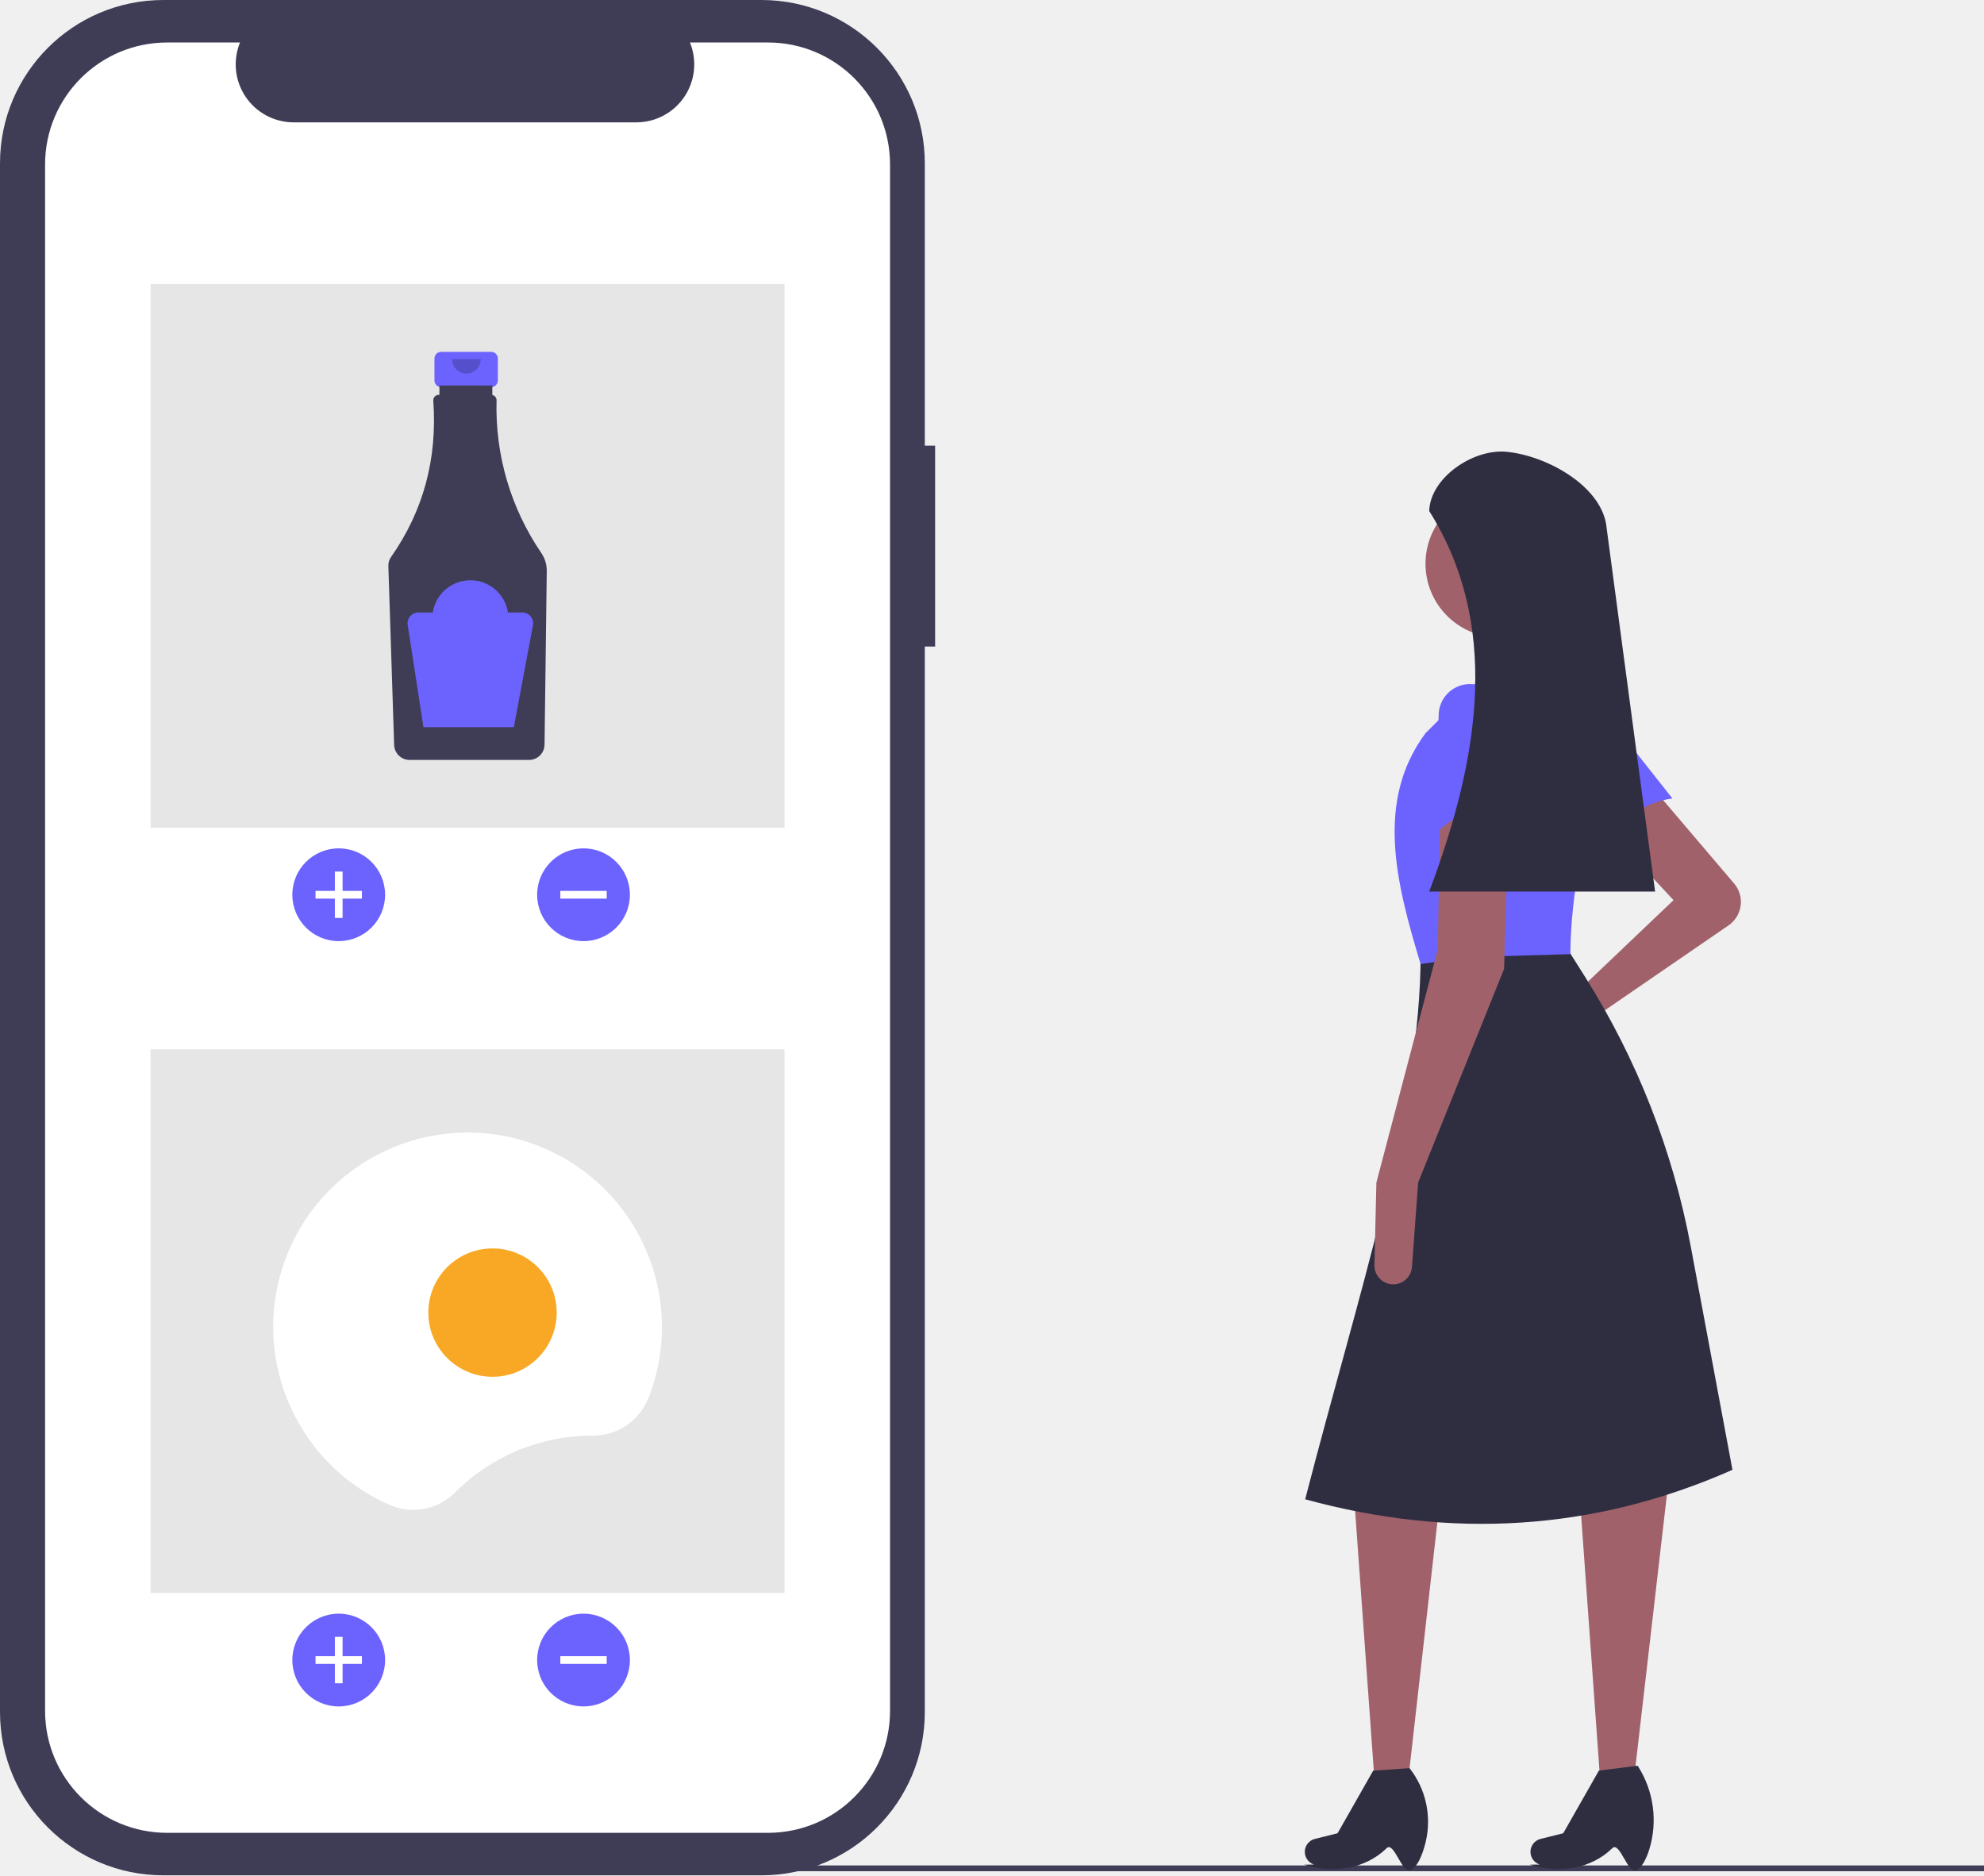
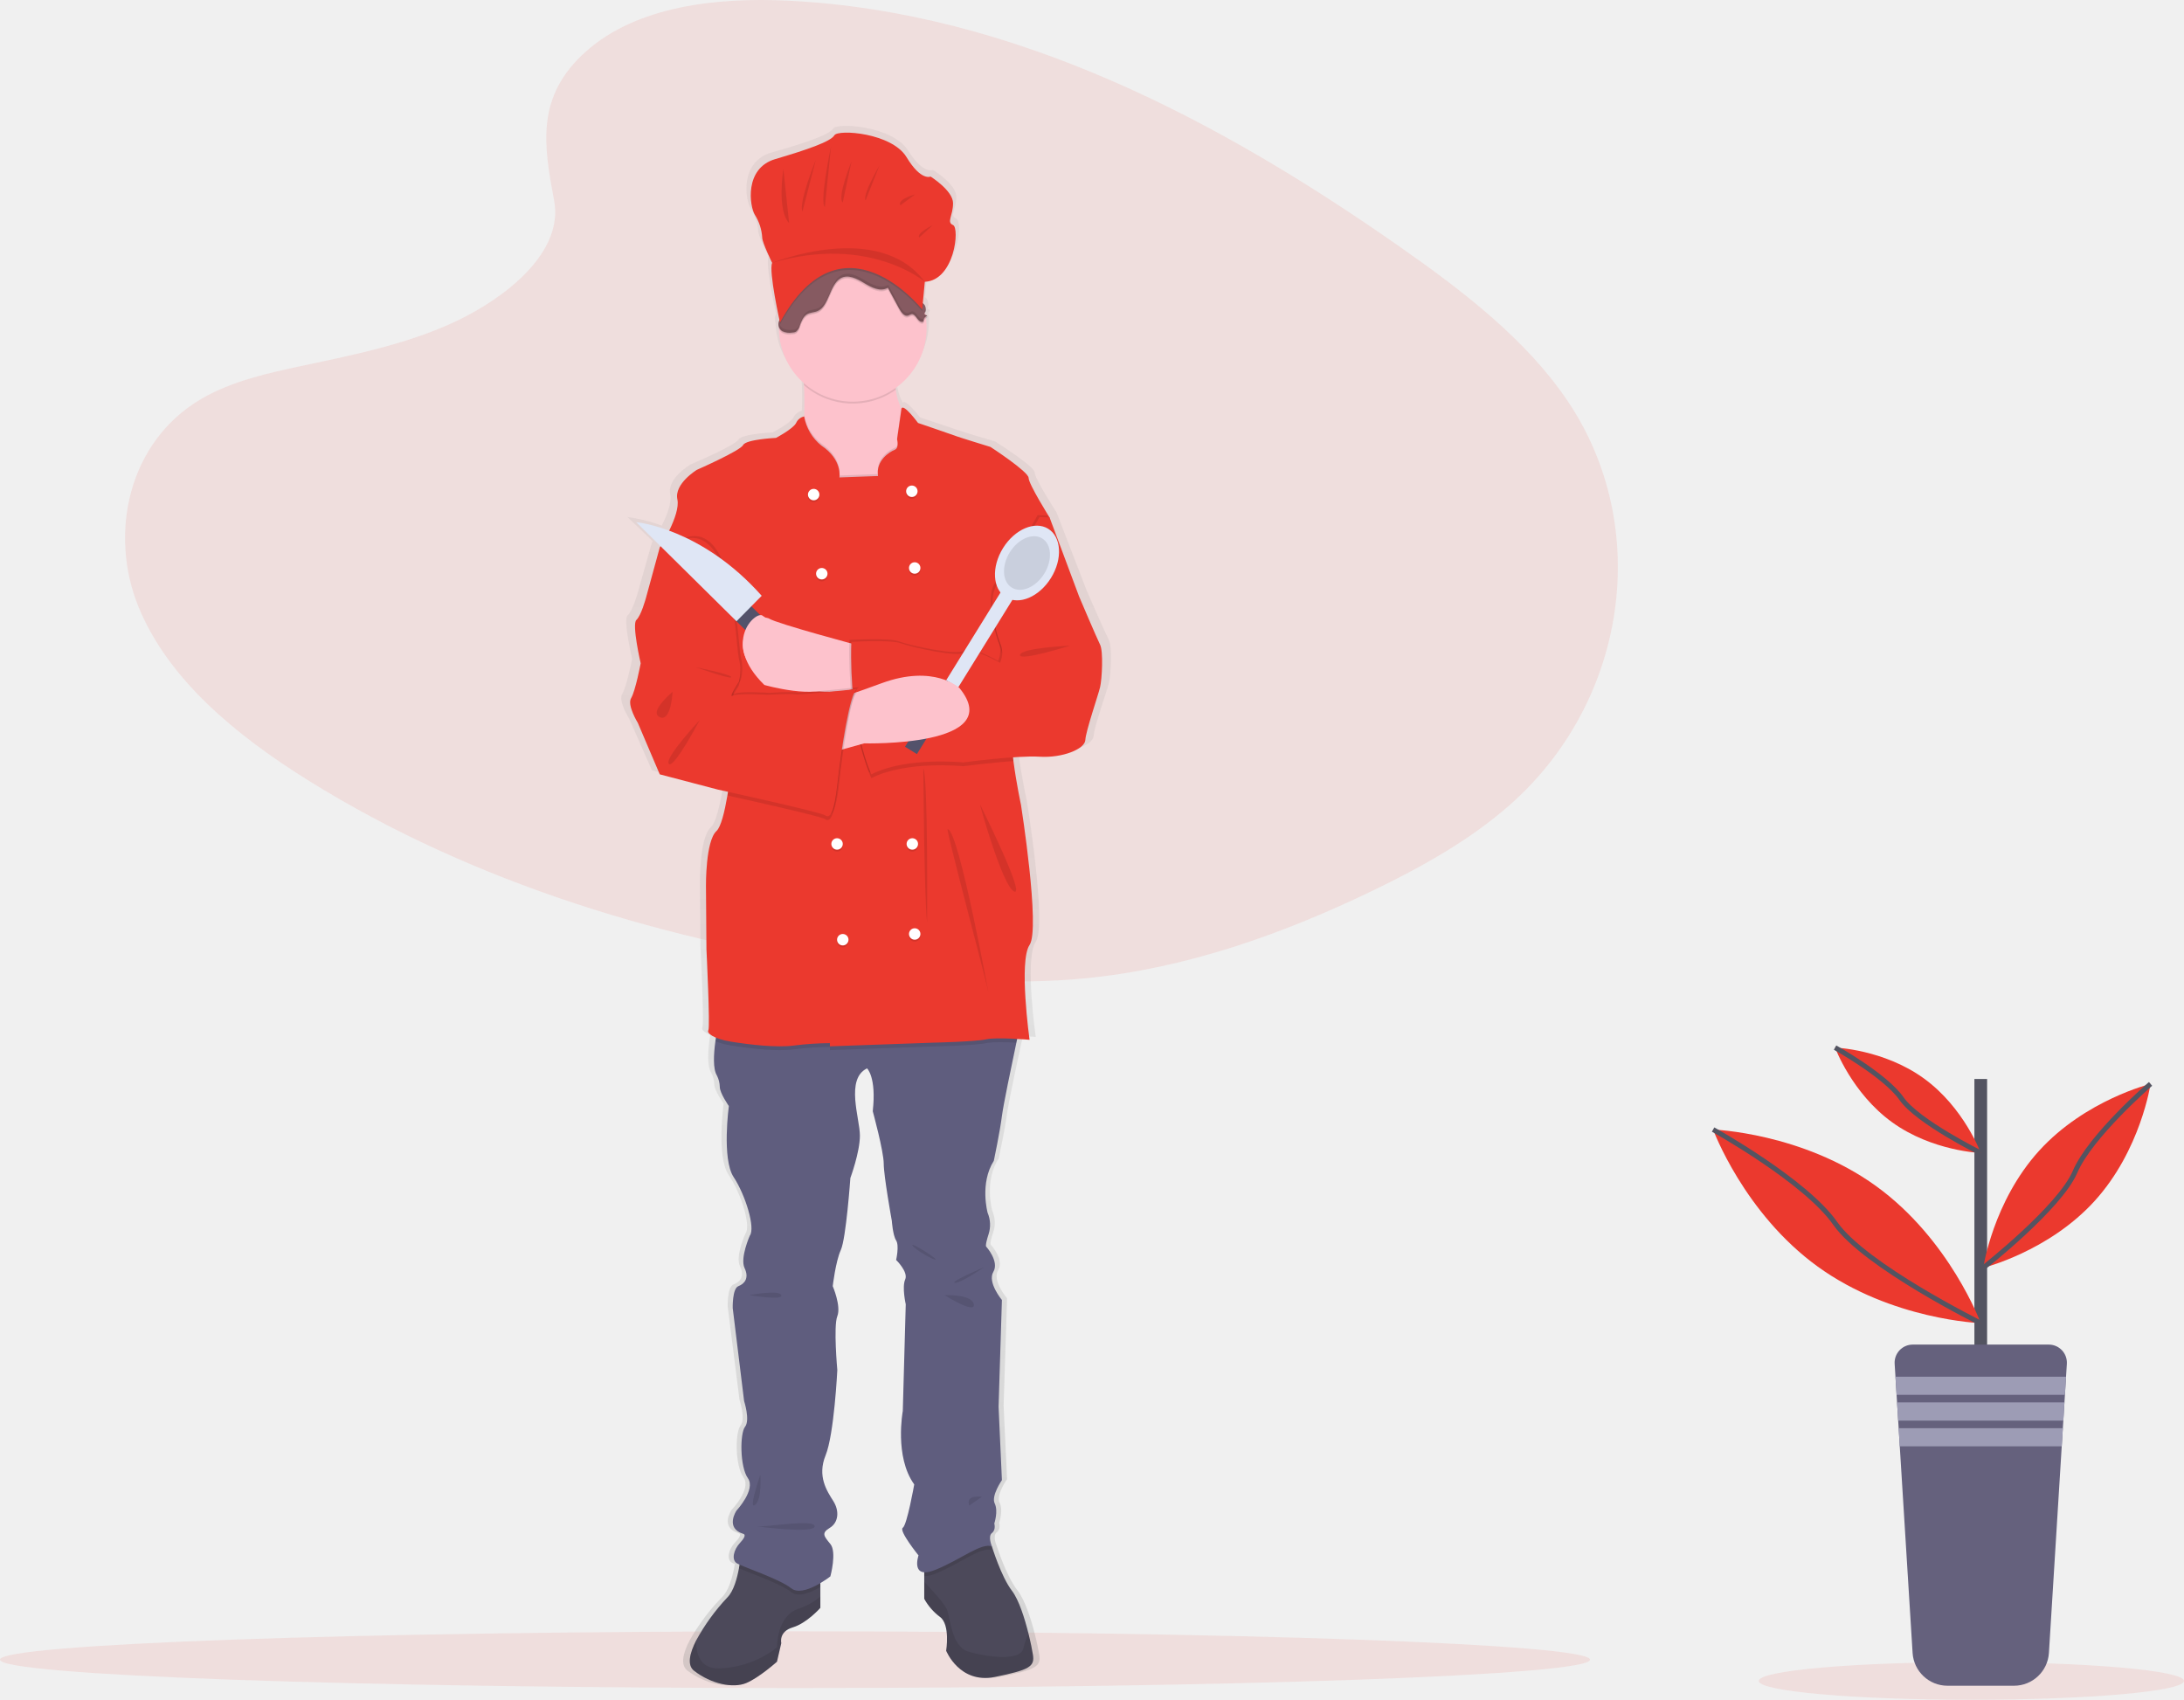
- <svg xmlns="http://www.w3.org/2000/svg" id="e6a8cd33-67c2-415a-8c26-3ee9526a2914" data-name="Layer 1" width="769.924" height="727.778" viewBox="0 0 769.924 727.778">
-   <rect x="250.367" y="723.942" width="519.557" height="2.241" fill="#3f3d56" />
-   <path d="M888,428.993a11.02,11.02,0,0,1-2.155,16.227l-53.77,36.917-23.677,15.785a6.509,6.509,0,0,1-8.649-1.294h0a6.509,6.509,0,0,1,1.769-9.751l22.933-13.316L864.475,435.442l-25.729-27.635,19.059-14.294Z" transform="translate(-215.0382 -86.11098)" fill="#a0616a" />
-   <polygon points="546.52 690.482 533.367 690.482 525.555 581.847 558.908 580.894 546.52 690.482" fill="#a0616a" />
-   <path d="M762.511,811.851c-3.507,1.601-6.445-11.367-9.403-8.46-8.275,8.132-20.946,9.902-31.991,6.352l3.866-.043a5.173,5.173,0,0,1-3.26-6.741h0a5.173,5.173,0,0,1,3.589-3.202l8.8-2.2,13.818-24.3,14.106-.953h0a33.7,33.7,0,0,1,6.233,28.749C766.987,806.278,765.011,810.71,762.511,811.851Z" transform="translate(-215.0382 -86.11098)" fill="#2f2e41" />
-   <polygon points="634.096 690.482 620.943 690.482 613.131 581.847 647.437 575.177 634.096 690.482" fill="#a0616a" />
-   <path d="M850.087,811.851c-3.507,1.601-6.445-11.367-9.403-8.46-8.275,8.132-20.946,9.902-31.991,6.352l3.866-.043a5.173,5.173,0,0,1-3.26-6.741h0a5.173,5.173,0,0,1,3.589-3.202l8.8-2.2,13.818-24.3,15.059-1.906.38.622a38.827,38.827,0,0,1,4.161,31.749C853.852,807.735,852.148,810.911,850.087,811.851Z" transform="translate(-215.0382 -86.11098)" fill="#2f2e41" />
-   <path d="M864.048,395.97c-12.096,1.683-20.469,8.307-23.88,21.521l-22.233-41.05a12.155,12.155,0,0,1,3.873-15.437h0a12.155,12.155,0,0,1,16.511,2.417Z" transform="translate(-215.0382 -86.11098)" fill="#6c63ff" />
-   <path d="M887.346,656.523C833.288,680.441,777.965,683.384,721.535,667.958c20.606-79.922,44.938-152.188,44.788-211.552l55.27-4.765,8.51,13.491A299.308,299.308,0,0,1,871.175,569.893Z" transform="translate(-215.0382 -86.11098)" fill="#2f2e41" />
-   <circle cx="581.779" cy="218.779" r="28.588" fill="#a0616a" />
-   <polygon points="613.225 269.284 577.967 271.19 572.249 239.743 600.837 234.979 613.225 269.284" fill="#a0616a" />
-   <path d="M824.452,456.407l-38.627,1.088-19.502,2.724c-9.573-31.621-17.632-63.17,1.906-89.576L791.099,347.772l34.306-.953.454.26a27.626,27.626,0,0,1,12.657,32.14C830.003,406.883,824.535,433.007,824.452,456.407Z" transform="translate(-215.0382 -86.11098)" fill="#6c63ff" />
-   <path d="M765.37,545.03l-2.396,32.746a7.294,7.294,0,0,1-6.789,6.746h0a7.294,7.294,0,0,1-7.777-7.452l.763-32.041,23.823-90.529.953-55.27,26.682-.953-1.906,63.847Z" transform="translate(-215.0382 -86.11098)" fill="#a0616a" />
-   <path d="M803.487,403.042c-11.313-4.6-21.878-3.06-31.447,6.671l1.311-46.666a12.155,12.155,0,0,1,11.083-11.422h0a12.155,12.155,0,0,1,13.081,10.36Z" transform="translate(-215.0382 -86.11098)" fill="#6c63ff" />
-   <path d="M857.328,432.107h-87.67c20.452-54.157,27.047-104.539,0-147.705.464-12.965,17.093-24.205,30.007-22.963h0c15.252,1.467,35.747,12.674,38.604,27.728Z" transform="translate(-215.0382 -86.11098)" fill="#2f2e41" />
-   <path d="M577.928,259.058h-3.999V149.513A63.402,63.402,0,0,0,510.527,86.111H278.44a63.402,63.402,0,0,0-63.402,63.402V750.487A63.402,63.402,0,0,0,278.44,813.889H510.527a63.402,63.402,0,0,0,63.402-63.402V337.034h3.999Z" transform="translate(-215.0382 -86.11098)" fill="#3f3d56" />
-   <path d="M513.085,102.606h-30.295a22.495,22.495,0,0,1-20.827,30.991H329.003A22.495,22.495,0,0,1,308.176,102.606H279.881a47.348,47.348,0,0,0-47.348,47.348V750.046a47.348,47.348,0,0,0,47.348,47.348H513.085a47.348,47.348,0,0,0,47.348-47.348V149.954A47.348,47.348,0,0,0,513.085,102.606Z" transform="translate(-215.0382 -86.11098)" fill="#fff" />
-   <rect x="58.445" y="110.234" width="246" height="211" fill="#e6e6e6" />
-   <circle cx="131.445" cy="347.234" r="18" fill="#6c63ff" />
-   <polygon points="140.445 345.734 132.945 345.734 132.945 338.234 129.945 338.234 129.945 345.734 122.445 345.734 122.445 348.734 129.945 348.734 129.945 356.234 132.945 356.234 132.945 348.734 140.445 348.734 140.445 345.734" fill="#fff" />
-   <circle cx="226.445" cy="347.234" r="18" fill="#6c63ff" />
-   <rect x="439.983" y="424.345" width="3" height="18" transform="translate(659.7893 -94.24918) rotate(90)" fill="#fff" />
-   <path d="M405.658,222.66H386.217a2.577,2.577,0,0,0-2.577,2.577v8.533a2.577,2.577,0,0,0,2.577,2.577H389.439v12.785h12.997V236.347h3.222a2.577,2.577,0,0,0,2.577-2.577v-8.533A2.577,2.577,0,0,0,405.658,222.66Z" transform="translate(-215.0382 -86.11098)" fill="#6c63ff" />
-   <path d="M425.129,300.752a99.945,99.945,0,0,1-17.387-59.256,2.108,2.108,0,0,0-1.645-2.103v-3.687H385.565v3.636h-.283a2.107,2.107,0,0,0-2.104,2.109q0.0.077.006.153,2.426,33.821-16.386,60.66a5.806,5.806,0,0,0-1.051,3.518l2.245,69.445a6.012,6.012,0,0,0,5.96,5.802h46.439a6.014,6.014,0,0,0,5.964-5.904l.865-67.425A12.168,12.168,0,0,0,425.129,300.752Z" transform="translate(-215.0382 -86.11098)" fill="#3f3d56" />
-   <path d="M401.605,225.44a5.561,5.561,0,1,1-11.121,0" transform="translate(-215.0382 -86.11098)" opacity="0.2" style="isolation:isolate" />
-   <path d="M417.778,323.82h-5.623a14.759,14.759,0,0,0-29.174,0h-5.624a4.15,4.15,0,0,0-4.102,4.781l6.108,39.704H414.437l7.419-39.57a4.15,4.15,0,0,0-4.079-4.915Z" transform="translate(-215.0382 -86.11098)" fill="#6c63ff" />
-   <rect x="58.445" y="407.234" width="246" height="211" fill="#e6e6e6" />
-   <circle cx="131.445" cy="644.234" r="18" fill="#6c63ff" />
-   <polygon points="140.445 642.734 132.945 642.734 132.945 635.234 129.945 635.234 129.945 642.734 122.445 642.734 122.445 645.734 129.945 645.734 129.945 653.234 132.945 653.234 132.945 645.734 140.445 645.734 140.445 642.734" fill="#fff" />
-   <circle cx="226.445" cy="644.234" r="18" fill="#6c63ff" />
-   <rect x="439.983" y="721.345" width="3" height="18" transform="translate(956.7893 202.7508) rotate(90)" fill="#fff" />
-   <path d="M444.911,643.242l.136 0a23.04,23.04,0,0,0,21.573-14.45A75.416,75.416,0,1,0,366.154,670.102a22.843,22.843,0,0,0,25.37-4.704A75.167,75.167,0,0,1,444.911,643.242Z" transform="translate(-215.0382 -86.11098)" fill="#fff" />
-   <circle cx="191.13" cy="509.395" r="24.906" fill="#f9a825" />
+ <svg xmlns="http://www.w3.org/2000/svg" id="e76419e8-217f-4623-abeb-e9c3d79c6db7" data-name="Layer 1" width="890.069" height="692.728" viewBox="0 0 890.069 692.728">
+   <defs>
+     <linearGradient id="ef5d85de-35d2-4357-9719-f86a6844cb01" x1="507.947" y1="790.481" x2="507.947" y2="154.92" gradientUnits="userSpaceOnUse">
+       <stop offset="0" stop-color="gray" stop-opacity="0.25" />
+       <stop offset="0.535" stop-color="gray" stop-opacity="0.12" />
+       <stop offset="1" stop-color="gray" stop-opacity="0.1" />
+     </linearGradient>
+   </defs>
+   <ellipse cx="324" cy="676.395" rx="324" ry="11.547" fill="#eb392e" opacity="0.1" />
+   <path d="M393.787,124.6c20.641-18.394,53.041-22.143,82.533-20.678,92.634,4.602,176.254,49.324,248.584,99.91,26.185,18.313,51.965,38.048,68.962,63.266,34.6,51.336,24.337,122.453-23.776,164.745-16.369,14.389-36.213,25.419-56.585,35.198-36.222,17.386-75.305,31.343-116.416,35.316-29.317,2.833-58.995.53-88.14-3.423C427.52,487.89,347.591,463.47,280.598,421.69c-29.383-18.324-57.077-41.106-69.188-70.75s-4.36-67.21,25.643-84.756c12.409-7.257,27.245-10.535,41.77-13.612,21.38-4.53,43.104-8.996,62.398-18.205,19.928-9.512,43.526-27.907,39.58-48.962C376.567,162.813,373.17,142.973,393.787,124.6Z" transform="translate(-154.9654 -103.6359)" fill="#eb392e" opacity="0.1" />
+   <ellipse cx="803.416" cy="685.062" rx="86.653" ry="7.667" fill="#eb392e" opacity="0.1" />
+   <path d="M606.904,364.53c-1.411-2.731-8.869-19.702-8.869-19.702l-12.497-32.382s-8.869-13.655-8.869-16.191-16.125-12.68-16.125-12.68-13.102-3.901-14.11-4.292-16.528-5.524-16.528-5.524-6.112-8.037-6.982-5.938l-.001.005c-.032-.053-.064-.099-.096-.154a20.75,20.75,0,0,1-2.33-7.514c-.033-.234-.062-.48-.091-.724a29.911,29.911,0,0,0,13.128-24.628,29.511,29.511,0,0,0-.258-3.828,2.684,2.684,0,0,1,.347-.183c.251-.109.187-.198.003-.29.063-.033.126-.068.19-.095.334-.145.111-.255-.212-.385l.019-.01c.455-.198-.12-.328-.582-.537-.025-.135-.048-.27-.075-.405a2.723,2.723,0,0,0,.185-.804c.041.02.078.042.122.061a3.414,3.414,0,0,0-.008-1.526,2.684,2.684,0,0,1-.105.3,2.547,2.547,0,0,0-1.173-2.309c-.023-.02-.049-.042-.072-.062l.855-8.751c12.605-.596,14.816-22.04,11.941-23.231s0-3.773,0-8.935-9.509-10.921-9.509-10.921-3.98,1.986-10.172-7.942-28.968-11.516-30.516-8.935-11.72,5.957-24.988,9.729-10.836,19.459-8.624,22.834a19.266,19.266,0,0,1,3.096,9.332c0,1.986,4.202,10.325,4.202,10.325-1.325,2.89,2.047,18.721,3.046,23.22-.016.138-.032.276-.046.415-.008.014-.02.025-.028.039a2.119,2.119,0,0,0-.129.226,2.589,2.589,0,0,0-.204,1.492,3.117,3.117,0,0,0,.224,1.631,29.758,29.758,0,0,0,10.552,22.202c.016.271.031.543.046.822.186,3.675.29,8.021.097,12.18-.01.213-.026.421-.037.633a4.759,4.759,0,0,0-3.373,2.66c-1.25,2.403-8.506,6.11-8.506,6.11s-12.699.585-13.908,2.926-19.552,10.144-19.552,10.144-9.675,5.657-8.264,12.094c.737,3.364-1.332,8.589-3.477,12.815a60.857,60.857,0,0,0-13.915-3.47l10.276,9.831c-.215.336-.342.526-.342.526l-5.845,20.678s-2.016,7.218-4.031,8.973,1.814,17.752,1.814,17.752-2.217,11.314-4.031,14.24,2.822,10.144,2.822,10.144l9.272,21.068,24.591,6.242s1.639.347,4.287.914q-.125.755-.255,1.505c-1.185,6.711-2.741,12.883-4.636,14.552-4.636,4.097-4.434,22.433-4.434,22.433l.202,25.945s1.613,31.992.806,33.162c-.509.739.512,1.944,3.207,3.026-.077.482-.153.97-.224,1.468-.758,5.306-1.096,11.361.645,14.037a10.665,10.665,0,0,1,1.209,4.682c0,2.536,3.83,7.803,3.83,7.803s-3.023,21.653,2.016,29.066,9.272,20.873,6.853,23.994c0,0-4.233,9.168-2.217,13.265s0,6.437-2.62,7.413-2.395,8.973-2.395,8.973l4.813,38.039s2.62,7.803.403,10.534-2.217,16.386,1.209,21.068-4.838,13.265-4.838,13.265-5.039,7.218,3.023,9.559c0,0,1.613.39-1.411,3.511s-3.628,7.023-1.613,8.388a9.225,9.225,0,0,0,1.307.649c-.075.462-.156.941-.251,1.45-.774,4.073-2.233,9.379-4.886,11.946a85.16,85.16,0,0,0-13.198,17.588c-2.765,5.244-3.975,10.152-.911,12.453,7.256,5.462,16.528,7.218,21.971,5.072s13.102-8.778,13.102-8.778l1.814-7.608s-1.209-4.682,4.838-6.437,11.691-7.998,11.691-7.998V748.658a42.853,42.853,0,0,0,4.233-2.762s2.822-9.949,0-13.265-3.83-4.487-.202-6.632,4.12-6.827,1.459-10.924c-2.669-4.097-6.902-10.144-3.273-18.727s4.959-34.918,4.959-34.918-1.693-17.947,0-22.043-1.935-12.29-1.935-12.29,1.209-10.144,3.427-14.825,4.031-29.456,4.031-29.456,4.031-10.534,4.031-17.361-6.249-23.214,3.023-27.505c0,0,4.031,3.511,2.419,17.556,0,0,4.636,16.386,4.636,21.458s3.427,23.409,3.427,23.409.403,5.852,1.814,7.998,0,7.998,0,7.998,5.241,4.877,3.83,7.998.242,10.159.242,10.159l-1.25,43.68s-3.628,18.727,4.838,30.041c0,0-3.023,16.581-4.838,17.752s6.652,11.314,6.652,11.314-2.346,6.571,2.419,6.894v10.858a23.198,23.198,0,0,0,6.652,7.413c4.434,3.121,2.62,13.85,2.62,13.85s5.644,13.655,20.56,10.729,16.931-4.292,16.125-9.168c-.29-1.779-.935-4.955-1.862-8.56-1.604-6.266-4.064-13.827-7.006-17.556-4.636-5.876-8.466-18.165-8.466-18.165s-1.814-4.097,0-5.462,1.008-3.901,1.008-3.901,1.766-5.072.177-8.193,3.048-9.559,3.048-9.559l-1.411-30.041,1.411-43.696s-6.249-7.218-3.628-11.509-3.023-10.339-3.023-10.339-.605-.195,1.008-5.072a12.156,12.156,0,0,0-.403-8.778s-3.427-12.094,2.62-21.263c0,0,2.62-12.094,3.427-18.337.556-4.338,4.039-20.545,6.112-30.026q.176-.804.337-1.539c2.985.163,5.242.353,5.242.353s-4.636-32.187,0-38.819-3.628-57.351-3.628-57.351-1.975-8.864-3.193-17.908c-.07-.515-.133-1.03-.197-1.545a97.708,97.708,0,0,1,11.251-.25c9.675.585,19.149-3.121,19.35-6.828s5.442-18.337,6.249-21.653S608.315,367.261,606.904,364.53Z" transform="translate(-154.9654 -103.6359)" fill="url(#ef5d85de-35d2-4357-9719-f86a6844cb01)" />
+   <path d="M489.291,740.846v18.063s-5.438,6.215-11.265,7.963-4.661,6.409-4.661,6.409l-1.748,7.575s-7.38,6.604-12.624,8.74-14.178.388-21.17-5.05c-2.952-2.292-1.787-7.178.878-12.399a84.568,84.568,0,0,1,12.718-17.511c2.556-2.556,3.962-7.839,4.708-11.894.552-3.038.73-5.392.73-5.392Z" transform="translate(-154.9654 -103.6359)" fill="#4c495a" />
+   <path d="M489.291,754.325v4.584s-5.438,6.215-11.265,7.963-4.661,6.409-4.661,6.409l-1.748,7.575s-7.38,6.604-12.624,8.74-14.178.388-21.17-5.05c-2.952-2.292-1.787-7.178.878-12.399-.124,5.485,1.499,11.646,9.416,11.428a40.104,40.104,0,0,0,23.501-8.546s-.194-12.819,8.74-15.732A27.213,27.213,0,0,0,489.291,754.325Z" transform="translate(-154.9654 -103.6359)" opacity="0.1" />
+   <path d="M560.376,787.071c-14.372,2.913-19.811-10.682-19.811-10.682s1.748-10.682-2.525-13.79a22.92,22.92,0,0,1-6.409-7.38V737.35l17.48-12.43,9.462,8.375.637.559s3.69,12.236,8.157,18.086c2.836,3.714,5.205,11.242,6.751,17.48.894,3.589,1.515,6.751,1.795,8.522C576.691,782.798,574.748,784.157,560.376,787.071Z" transform="translate(-154.9654 -103.6359)" fill="#4c495a" />
+   <path d="M560.376,787.071c-14.372,2.913-19.811-10.682-19.811-10.682s1.748-10.682-2.525-13.79a22.92,22.92,0,0,1-6.409-7.38v-6.922c2.774,2.929,8.002,8.6,9.128,11.001,1.554,3.302,1.748,15.343,8.934,17.48s21.17,4.079,22.335-1.36a30.3,30.3,0,0,1,2.09-5.998c.894,3.589,1.515,6.751,1.795,8.522C576.691,782.798,574.748,784.157,560.376,787.071Z" transform="translate(-154.9654 -103.6359)" opacity="0.1" />
+   <path d="M456.856,737.35l32.435,3.496v9.548c-3.659,2.167-8.903,4.467-11.848,2.105-4.351-3.48-17.286-7.901-21.318-9.758C456.677,739.704,456.856,737.35,456.856,737.35Z" transform="translate(-154.9654 -103.6359)" opacity="0.1" />
+   <path d="M559.211,735.408c-4.467-1.554-12.43,5.244-22.918,9.517a10.917,10.917,0,0,1-4.661,1.041v-8.616l17.48-12.43,9.462,8.375A11.814,11.814,0,0,0,559.211,735.408Z" transform="translate(-154.9654 -103.6359)" opacity="0.1" />
+   <path d="M570.67,521.57s-.614,2.859-1.492,7.007c-1.997,9.439-5.353,25.575-5.889,29.895-.777,6.215-3.302,18.257-3.302,18.257-5.827,9.128-2.525,21.17-2.525,21.17a12.468,12.468,0,0,1,.388,8.74c-1.554,4.856-.971,5.05-.971,5.05s5.438,6.021,2.913,10.294,3.496,11.459,3.496,11.459l-1.36,43.506,1.36,29.91s-4.467,6.409-2.937,9.517-.171,8.157-.171,8.157.777,2.525-.971,3.884,0,5.438,0,5.438c-4.467-1.554-12.43,5.244-22.918,9.517s-6.992-5.827-6.992-5.827-8.157-10.1-6.409-11.265,4.661-17.674,4.661-17.674c-8.157-11.265-4.661-29.91-4.661-29.91l1.204-43.49s-1.593-7.007-.233-10.115-3.69-7.963-3.69-7.963,1.36-5.827,0-7.963-1.748-7.963-1.748-7.963-3.302-18.257-3.302-23.307-4.467-21.364-4.467-21.364c1.554-13.984-2.331-17.48-2.331-17.48-8.934,4.273-2.913,20.587-2.913,27.385s-3.884,17.286-3.884,17.286-1.748,24.666-3.884,29.327-3.302,14.761-3.302,14.761,3.496,8.157,1.865,12.236,0,21.947,0,21.947-1.282,26.22-4.778,34.766.583,14.567,3.154,18.645c2.564,4.079,2.09,8.74-1.406,10.876s-2.525,3.302.194,6.604,0,13.207,0,13.207-11.071,8.74-15.926,4.856-20.393-8.934-22.335-10.294-1.36-5.244,1.554-8.352,1.36-3.496,1.36-3.496c-7.769-2.331-2.913-9.517-2.913-9.517s7.963-8.546,4.661-13.207-3.302-18.257-1.165-20.976-.388-10.488-.388-10.488l-4.638-37.873s-.218-7.963,2.307-8.934,4.467-3.302,2.525-7.38,2.136-13.207,2.136-13.207c2.331-3.108-1.748-16.509-6.604-23.889s-1.942-28.939-1.942-28.939-3.69-5.244-3.69-7.769a10.883,10.883,0,0,0-1.165-4.661c-1.678-2.665-1.352-8.693-.622-13.976.707-5.112,1.787-9.525,1.787-9.525Z" transform="translate(-154.9654 -103.6359)" fill="#5f5d7e" />
+   <path d="M532.602,301.517l-38.262,8.934s-18.839-15.926-14.178-24.472c1.6-2.937,2.307-7.948,2.548-13.246.186-4.141.085-8.468-.093-12.127-.272-5.291-.707-9.198-.707-9.198s39.233-22.141,37.873,0a56.554,56.554,0,0,0,.256,11.063,21.15,21.15,0,0,0,2.245,7.481c2.098,3.737,4.685,3.791,4.685,3.791Z" transform="translate(-154.9654 -103.6359)" fill="#fdc2cc" />
+   <path d="M520.04,262.471a30.092,30.092,0,0,1-37.423-1.865c-.272-5.291-.707-9.198-.707-9.198s39.233-22.141,37.873,0A56.554,56.554,0,0,0,520.04,262.471Z" transform="translate(-154.9654 -103.6359)" opacity="0.1" />
+   <circle cx="347.533" cy="133.594" r="30.104" fill="#fdc2cc" />
+   <path d="M532.602,301.517l-38.262,8.934s-18.839-15.926-14.178-24.472c1.6-2.937,2.307-7.948,2.548-13.246a19.519,19.519,0,0,0,6.969,11.692c8.74,5.827,7.38,13.013,7.38,13.013l15.732-.583c-.971-6.409,4.856-9.905,6.798-10.682s.971-4.273.971-4.273l1.725-11.949c2.098,3.737,4.685,3.791,4.685,3.791Z" transform="translate(-154.9654 -103.6359)" opacity="0.1" />
+   <path d="M570.67,521.57s-.614,2.859-1.492,7.007c-4.226-.225-9.812-.388-12.298.179-4.273.971-21.364,1.36-21.364,1.36L493.175,531.615v-1.305a124.839,124.839,0,0,0-14.567.971c-7.186.971-18.451-.388-25.637-1.554a27.605,27.605,0,0,1-6.448-1.74c.707-5.112,1.787-9.525,1.787-9.525Z" transform="translate(-154.9654 -103.6359)" opacity="0.1" />
+   <path d="M567.368,398.239c-.614,3.628-.163,9.641.614,15.577,1.173,9.004,3.076,17.83,3.076,17.83s7.963,50.498,3.496,57.101,0,38.65,0,38.65-13.401-1.165-17.674-.194-21.364,1.36-21.364,1.36l-42.34,1.499v-1.305a124.839,124.839,0,0,0-14.567.971c-7.186.971-18.451-.388-25.637-1.554s-10.1-3.496-9.323-4.661-.777-33.018-.777-33.018l-.194-25.831s-.194-18.257,4.273-22.335c1.826-1.663,3.325-7.808,4.467-14.489,1.639-9.672,2.525-20.471,2.525-20.471L424.421,328.32l-.583-1.554s8.546-13.207,7.186-19.616,7.963-12.042,7.963-12.042,17.674-7.769,18.839-10.1,13.401-2.913,13.401-2.913,6.992-3.69,8.196-6.083a4.594,4.594,0,0,1,3.255-2.649,19.56,19.56,0,0,0,7,11.84c8.74,5.827,7.38,13.013,7.38,13.013l15.732-.583c-.971-6.409,4.856-9.905,6.798-10.682s.971-4.273.971-4.273l1.818-12.578c.839-2.09,6.728,5.912,6.728,5.912s14.955,5.112,15.926,5.5,13.596,4.273,13.596,4.273,15.538,10.1,15.538,12.624,8.546,16.12,8.546,16.12-.101.544-.287,1.538C580.451,326.774,568.79,389.888,567.368,398.239Z" transform="translate(-154.9654 -103.6359)" fill="#eb392e" />
+   <path d="M505.217,366.775s-33.6-8.934-36.902-11.071-22.724,10.294.971,27.191c0,0,28.974,6.021,36.726,0S505.217,366.775,505.217,366.775Z" transform="translate(-154.9654 -103.6359)" fill="#fdc2cc" />
+   <path d="M577.856,313.559l4.079.194,12.042,32.241s7.186,16.897,8.546,19.616.777,13.984,0,17.286-5.827,17.868-6.021,21.559-9.323,7.38-18.645,6.798-31.075,2.331-31.075,2.331-23.231-2.428-37.485,4.856c0,0-9.128-18.839-8.157-53.994,0,0,16.12-.971,20.199.583s23.889,6.021,26.414,3.69,13.984,4.273,13.984,4.273a9.843,9.843,0,0,0,0-8.157c-1.942-4.661-5.244-19.228-.971-23.889S577.856,313.559,577.856,313.559Z" transform="translate(-154.9654 -103.6359)" opacity="0.1" />
+   <path d="M567.982,413.816c-9.641.653-20.424,2.098-20.424,2.098s-23.229-2.432-37.485,4.856c0,0-9.128-18.839-8.157-53.994,0,0,16.12-.971,20.199.583s23.889,6.021,26.414,3.69,13.984,4.273,13.984,4.273a9.843,9.843,0,0,0,0-8.157c-1.942-4.661-5.244-19.228-.971-23.889s17.091-27.385,17.091-27.385l3.791.179c-1.973,10.706-13.634,73.82-15.056,82.171C566.754,401.867,567.205,407.88,567.982,413.816Z" transform="translate(-154.9654 -103.6359)" opacity="0.1" />
+   <path d="M578.633,314.336l4.079.194,12.042,32.241s7.186,16.897,8.546,19.616.777,13.984,0,17.286-5.827,17.868-6.021,21.559-9.323,7.38-18.645,6.798-31.075,2.331-31.075,2.331-23.231-2.428-37.485,4.856c0,0-9.128-18.839-8.157-53.994,0,0,16.12-.971,20.199.583s23.889,6.021,26.414,3.69,13.984,4.273,13.984,4.273a9.843,9.843,0,0,0,0-8.157c-1.942-4.661-5.244-19.228-.971-23.889S578.633,314.336,578.633,314.336Z" transform="translate(-154.9654 -103.6359)" fill="#eb392e" />
+   <rect x="550.676" y="339.718" width="5.7" height="51.3" transform="translate(676.8311 863.7699) rotate(-148.2348)" fill="#dfe6f5" />
+   <ellipse cx="573.51" cy="333.092" rx="16.416" ry="11.514" transform="translate(-166.5723 541.7095) rotate(-58.23485)" fill="#dfe6f5" />
+   <ellipse cx="573.51" cy="333.092" rx="11.783" ry="8.265" transform="translate(-166.5723 541.7095) rotate(-58.23485)" opacity="0.1" />
+   <rect x="531.771" y="379.939" width="5.7" height="31.92" transform="translate(625.7809 910.3072) rotate(-148.2348)" fill="#53526b" />
+   <path d="M495.312,409.893l11.848-3.302s58.461,1.554,38.844-22.53c0,0-10.294-9.905-31.852-1.942s-27.579,8.934-27.579,8.934Z" transform="translate(-154.9654 -103.6359)" fill="#fdc2cc" />
+   <circle cx="331.606" cy="202.348" r="2.331" opacity="0.1" />
+   <circle cx="371.616" cy="200.989" r="2.331" opacity="0.1" />
+   <circle cx="331.606" cy="201.571" r="2.331" fill="#fff" />
+   <circle cx="334.908" cy="234.589" r="2.331" opacity="0.1" />
+   <circle cx="372.781" cy="232.258" r="2.331" opacity="0.1" />
+   <circle cx="334.908" cy="233.812" r="2.331" fill="#fff" />
+   <circle cx="371.81" cy="344.726" r="2.331" opacity="0.1" />
+   <circle cx="341.137" cy="344.726" r="2.331" opacity="0.1" />
+   <circle cx="371.81" cy="343.949" r="2.331" fill="#fff" />
+   <circle cx="343.467" cy="383.751" r="2.331" opacity="0.1" />
+   <circle cx="372.781" cy="381.42" r="2.331" opacity="0.1" />
+   <circle cx="343.467" cy="382.974" r="2.331" fill="#fff" />
+   <circle cx="341.137" cy="343.949" r="2.331" fill="#fff" />
+   <circle cx="372.781" cy="380.643" r="2.331" fill="#fff" />
+   <circle cx="371.616" cy="200.212" r="2.331" fill="#fff" />
+   <circle cx="372.781" cy="231.481" r="2.331" fill="#fff" />
+   <path d="M531.243,416.885s.388,53.217,1.554,62.734C532.797,479.618,533.22,419.393,531.243,416.885Z" transform="translate(-154.9654 -103.6359)" opacity="0.1" />
+   <path d="M541.148,441.551c-.801,0,15.926,62.345,16.703,66.812S545.809,441.551,541.148,441.551Z" transform="translate(-154.9654 -103.6359)" opacity="0.1" />
+   <path d="M554.355,431.451c0,.583,9.323,33.795,13.984,35.543S554.355,431.451,554.355,431.451Z" transform="translate(-154.9654 -103.6359)" opacity="0.1" />
+   <path d="M591.063,366.775s-19.811.883-20.393,3.743S591.063,366.775,591.063,366.775Z" transform="translate(-154.9654 -103.6359)" opacity="0.1" />
+   <path d="M556.103,620.04s-14.178,6.021-12.042,6.409S556.103,620.04,556.103,620.04Z" transform="translate(-154.9654 -103.6359)" opacity="0.1" />
+   <path d="M526.776,611.106c-.552-1.242,9.517,5.05,9.517,5.827S527.553,612.854,526.776,611.106Z" transform="translate(-154.9654 -103.6359)" opacity="0.1" />
+   <path d="M539.983,631.499s11.071-.559,11.848,3.702S539.983,631.499,539.983,631.499Z" transform="translate(-154.9654 -103.6359)" opacity="0.1" />
+   <path d="M460.352,631.475s12.042-2.355,13.013,0S460.352,631.475,460.352,631.475Z" transform="translate(-154.9654 -103.6359)" opacity="0.1" />
+   <path d="M464.819,704.721s.79,9.905-2.13,12.236S464.819,704.721,464.819,704.721Z" transform="translate(-154.9654 -103.6359)" opacity="0.1" />
+   <path d="M463.348,725.697c3.801.388,23.806-3.108,23.612,0S463.348,725.697,463.348,725.697Z" transform="translate(-154.9654 -103.6359)" opacity="0.1" />
+   <path d="M555.132,713.655s-6.823-1.049-5.159,3.554Z" transform="translate(-154.9654 -103.6359)" opacity="0.1" />
+   <path d="M428.305,325.989h-3.69l-5.632,20.587s-1.942,7.186-3.884,8.934,1.748,17.674,1.748,17.674-2.136,11.265-3.884,14.178,2.719,10.1,2.719,10.1l8.934,20.976,23.695,6.215s41.758,9.128,43.7,10.488,3.69-.583,5.05-13.207,5.05-37.096,7.963-38.262c0,0-23.307,2.525-25.249,2.136s-11.265.194-11.265.194-12.236-.777-14.178.388,2.525-5.641,2.525-5.641a18.731,18.731,0,0,0,0-9.508C455.496,365.999,454.72,306.567,428.305,325.989Z" transform="translate(-154.9654 -103.6359)" opacity="0.1" />
+   <path d="M504.246,386.003c-2.913,1.165-6.604,25.637-7.963,38.262s-3.108,14.567-5.05,13.207c-1.577-1.103-29.413-7.334-39.815-9.633,1.639-9.672,2.525-20.471,2.525-20.471L424.421,328.32h3.108c26.414-19.422,27.191,40.01,28.551,45.254a18.736,18.736,0,0,1,0,9.509s-4.467,6.806-2.525,5.64,14.178-.388,14.178-.388,9.323-.583,11.265-.194S504.246,386.003,504.246,386.003Z" transform="translate(-154.9654 -103.6359)" opacity="0.1" />
+   <path d="M427.529,326.766h-3.69l-5.632,20.587s-1.942,7.186-3.884,8.934,1.748,17.674,1.748,17.674-2.136,11.265-3.884,14.178,2.719,10.1,2.719,10.1l8.934,20.976,23.695,6.215s41.758,9.128,43.7,10.488,3.69-.583,5.05-13.207,5.05-37.096,7.963-38.262c0,0-23.307,2.525-25.249,2.136s-11.265.194-11.265.194-12.236-.777-14.178.388,2.525-5.641,2.525-5.641a18.731,18.731,0,0,0,0-9.508C454.72,366.775,453.943,307.344,427.529,326.766Z" transform="translate(-154.9654 -103.6359)" fill="#eb392e" />
+   <path d="M440.153,397.074s-10.682,20.199-12.624,17.868S440.153,397.074,440.153,397.074Z" transform="translate(-154.9654 -103.6359)" opacity="0.1" />
+   <path d="M429.082,385.572s-9.905,8.2-5.244,10.337S429.082,385.572,429.082,385.572Z" transform="translate(-154.9654 -103.6359)" opacity="0.1" />
+   <path d="M438.405,375.515c.777.194,14.372,2.894,14.567,4.069S438.405,375.515,438.405,375.515Z" transform="translate(-154.9654 -103.6359)" opacity="0.1" />
+   <path d="M532.688,233.236a2.002,2.002,0,0,0-1.328,2.082c-.792.699-1.903-.124-2.548-1.018-.653-.886-1.391-1.981-2.377-1.857a8.534,8.534,0,0,0-1.36.567c-1.554.497-2.867-1.328-3.737-2.929q-2.272-4.207-4.545-8.406c-3.038,1.764-6.627-.085-9.641-1.911s-6.604-3.682-9.649-1.919c-4.467,2.579-4.63,11.179-9.261,13.3-1.492.684-3.224.536-4.607,1.476-1.367.932-2.105,2.727-2.719,4.444a4.707,4.707,0,0,1-1.523,2.509,3.345,3.345,0,0,1-1.569.381,6.732,6.732,0,0,1-4.04-.567,3.414,3.414,0,0,1-1.398-4.04,2.114,2.114,0,0,1,.124-.225,14.137,14.137,0,0,0,1.336-1.919c.466-1.235-.202-2.672-.054-4.009.241-2.284,2.657-3.488,3.069-5.733.171-.878-.008-1.818.155-2.704a2.458,2.458,0,0,1,.093-.342l-1.422.979c1.593-1.857,2.393-4.436,3.558-6.689a20.6,20.6,0,0,1,12.57-10.232c5.065-1.476,10.418-1.072,15.53.179a51.14,51.14,0,0,1,13.821,5.695,13.715,13.715,0,0,1,4.024,3.271,25.192,25.192,0,0,1,2.385,4.405c1.507,3.123,5.625,6.013,2.346,6.448-2.727.365-.241,2.276,1.189,3.566a3.708,3.708,0,0,1,.823.901,3.226,3.226,0,0,1-.171,3.115C531.212,232.755,533.449,232.895,532.688,233.236Z" transform="translate(-154.9654 -103.6359)" opacity="0.1" />
+   <path d="M532.688,232.46a2.002,2.002,0,0,0-1.328,2.082c-.792.699-1.903-.124-2.548-1.018-.653-.886-1.391-1.981-2.377-1.857a8.533,8.533,0,0,0-1.36.567c-1.554.497-2.867-1.328-3.737-2.929q-2.272-4.207-4.545-8.406c-3.038,1.764-6.627-.085-9.641-1.911s-6.604-3.682-9.649-1.919c-4.467,2.579-4.63,11.179-9.261,13.3-1.492.684-3.224.536-4.607,1.476-1.367.932-2.105,2.727-2.719,4.444a4.707,4.707,0,0,1-1.523,2.509,3.345,3.345,0,0,1-1.569.381,6.733,6.733,0,0,1-4.04-.567,3.414,3.414,0,0,1-1.398-4.04,2.114,2.114,0,0,1,.124-.225,14.137,14.137,0,0,0,1.336-1.919c.466-1.235-.202-2.672-.054-4.009.241-2.284,2.657-3.488,3.069-5.733.171-.878-.008-1.818.155-2.704a2.458,2.458,0,0,1,.093-.342l-1.422.979c1.593-1.857,2.393-4.436,3.558-6.689a20.6,20.6,0,0,1,12.57-10.232c5.065-1.476,10.418-1.072,15.53.179a51.14,51.14,0,0,1,13.821,5.695,13.715,13.715,0,0,1,4.024,3.271,25.192,25.192,0,0,1,2.385,4.405c1.507,3.123,5.625,6.013,2.346,6.448-2.727.365-.241,2.276,1.189,3.566a3.708,3.708,0,0,1,.823.901,3.226,3.226,0,0,1-.171,3.115C531.212,231.978,533.449,232.118,532.688,232.46Z" transform="translate(-154.9654 -103.6359)" fill="#865a61" />
+   <path d="M531.111,227.262l-.311,3.271s-32.598-41.315-57.956,5.337c0,0-.124-.567-.334-1.523a14.137,14.137,0,0,0,1.336-1.919c.466-1.235-.202-2.672-.054-4.009.241-2.284,2.657-3.488,3.069-5.733.171-.878-.008-1.818.155-2.704a2.458,2.458,0,0,1,.093-.342l-1.422.979c1.593-1.857,2.393-4.436,3.558-6.689a20.6,20.6,0,0,1,12.57-10.232c5.065-1.476,10.418-1.072,15.53.179a51.14,51.14,0,0,1,13.821,5.695,13.715,13.715,0,0,1,4.024,3.271,25.192,25.192,0,0,1,2.385,4.405c1.507,3.123,5.625,6.013,2.346,6.448C527.195,224.061,529.681,225.973,531.111,227.262Z" transform="translate(-154.9654 -103.6359)" opacity="0.1" />
+   <g opacity="0.1">
+     <path d="M531.915,232.036a1.574,1.574,0,0,0-.37,1.345c-.792.699-1.903-.124-2.548-1.018-.653-.886-1.391-1.981-2.377-1.857a8.533,8.533,0,0,0-1.36.567c-1.554.497-2.867-1.328-3.737-2.929q-2.272-4.207-4.545-8.406c-3.038,1.764-6.627-.085-9.641-1.911s-6.604-3.682-9.649-1.919c-4.467,2.579-4.63,11.179-9.261,13.3-1.492.684-3.224.536-4.607,1.476-1.367.932-2.105,2.727-2.719,4.444a4.707,4.707,0,0,1-1.523,2.509,3.345,3.345,0,0,1-1.569.381,6.733,6.733,0,0,1-4.04-.567,3.634,3.634,0,0,1-1.514-2.136,3.493,3.493,0,0,0,1.514,3.689,6.732,6.732,0,0,0,4.04.567,3.345,3.345,0,0,0,1.569-.381,4.707,4.707,0,0,0,1.523-2.509c.614-1.717,1.352-3.512,2.719-4.444,1.383-.94,3.115-.792,4.607-1.476,4.63-2.121,4.793-10.721,9.261-13.3,3.045-1.764,6.635.093,9.649,1.919s6.604,3.675,9.641,1.911q2.272,4.195,4.545,8.406c.87,1.6,2.183,3.426,3.737,2.929a8.533,8.533,0,0,1,1.36-.567c.987-.124,1.725.971,2.377,1.857.645.893,1.756,1.717,2.548,1.018a2.002,2.002,0,0,1,1.328-2.082C533.479,232.581,532.191,232.436,531.915,232.036Z" transform="translate(-154.9654 -103.6359)" />
+     <path d="M529.374,224.275a2.813,2.813,0,0,1,.734-.185c1.445-.192,1.452-.862.879-1.817a2.272,2.272,0,0,1-.879.264C528.548,222.745,528.696,223.46,529.374,224.275Z" transform="translate(-154.9654 -103.6359)" />
+     <path d="M532.351,230.782a3.51,3.51,0,0,0-.008-1.519,2.241,2.241,0,0,1-.394.855C531.706,230.427,532.005,230.626,532.351,230.782Z" transform="translate(-154.9654 -103.6359)" />
+     <path d="M474.023,228.544c-.017.089-.035.177-.045.269a8.912,8.912,0,0,0,.152,2.088A7.349,7.349,0,0,0,474.023,228.544Z" transform="translate(-154.9654 -103.6359)" />
+     <path d="M477.177,219.066a11.268,11.268,0,0,1-1.303,1.947l1.254-.863A8.688,8.688,0,0,1,477.177,219.066Z" transform="translate(-154.9654 -103.6359)" />
+   </g>
+   <path d="M472.843,235.093s-4.688-20.956-3.196-24.316c0,0-4.048-8.303-4.048-10.28a19.631,19.631,0,0,0-2.983-9.292c-2.131-3.361-4.475-18.979,8.31-22.735s22.586-7.117,24.078-9.687,23.438-.988,29.405,8.896,9.802,7.908,9.802,7.908,9.162,5.733,9.162,10.873-2.77,7.71,0,8.896.639,22.537-11.506,23.13l-1.065,11.269S498.199,188.437,472.843,235.093Z" transform="translate(-154.9654 -103.6359)" fill="#eb392e" />
+   <path d="M474.239,172.554s-2.816,16.509,2.331,22.044Z" transform="translate(-154.9654 -103.6359)" opacity="0.1" />
+   <path d="M487.446,168.767s-7.186,17.674-5.438,21.073Z" transform="translate(-154.9654 -103.6359)" opacity="0.1" />
+   <path d="M493.661,163.134s-4.856,23.015-2.525,24.86Z" transform="translate(-154.9654 -103.6359)" opacity="0.1" />
+   <path d="M502.012,169.349s-6.021,14.761-3.593,16.8Z" transform="translate(-154.9654 -103.6359)" opacity="0.1" />
+   <path d="M513.374,171.097s-7.089,12.042-5.632,14.178Z" transform="translate(-154.9654 -103.6359)" opacity="0.1" />
+   <path d="M527.941,182.848s-7.575,2.039-6.021,4.467Z" transform="translate(-154.9654 -103.6359)" opacity="0.1" />
+   <path d="M535.127,195.375s-6.798,3.302-5.535,5.05Z" transform="translate(-154.9654 -103.6359)" opacity="0.1" />
+   <path d="M469.647,210.777s43.419-17.636,62.218,7.71C531.865,218.487,509.045,199.085,469.647,210.777Z" transform="translate(-154.9654 -103.6359)" opacity="0.1" />
+   <polygon points="298.991 252.052 305.041 245.932 322.146 262.84 316.096 268.961 300.365 253.411 298.991 252.052" fill="#53526b" />
+   <path d="M414.267,316.454s26.479,2.253,51.124,29.993l-10.272,10.391Z" transform="translate(-154.9654 -103.6359)" fill="#dfe6f5" />
+   <path d="M493.69,366.053s-25.45-9.278-27.951-11.496-17.212,10.689.736,28.236c0,0,21.947,6.252,27.818,0S493.69,366.053,493.69,366.053Z" transform="translate(-154.9654 -103.6359)" fill="#fdc2cc" />
+   <rect x="804.65" y="439.739" width="5.175" height="116.436" fill="#535461" />
+   <path d="M997.292,659.457l-.328,5.244-.457,7.4-.19,3.088-.457,7.409-.198,3.088-.457,7.4-5.218,84.187a14.258,14.258,0,0,1-14.231,13.377h-27.108a14.251,14.251,0,0,1-14.222-13.377l-5.227-84.187-.457-7.4-.19-3.088-.466-7.409-.19-3.088-.457-7.4-.328-5.244a7.386,7.386,0,0,1,7.374-7.84h55.441A7.38,7.38,0,0,1,997.292,659.457Z" transform="translate(-154.9654 -103.6359)" fill="#65617d" />
+   <polygon points="841.999 561.065 841.542 568.465 772.931 568.465 772.474 561.065 841.999 561.065" fill="#9d9cb5" />
+   <polygon points="841.352 571.553 840.895 578.962 773.587 578.962 773.121 571.553 841.352 571.553" fill="#9d9cb5" />
+   <polygon points="840.697 582.049 840.24 589.449 774.234 589.449 773.777 582.049 840.697 582.049" fill="#9d9cb5" />
+   <path d="M919.541,587.017c30.12,21.788,42.661,55.869,42.661,55.869s-36.294-1.244-66.414-23.032-42.661-55.869-42.661-55.869S889.421,565.229,919.541,587.017Z" transform="translate(-154.9654 -103.6359)" fill="#eb392e" />
+   <path d="M853.127,563.985s37.671,20.911,49.756,38.222,59.319,40.679,59.319,40.679" transform="translate(-154.9654 -103.6359)" fill="none" stroke="#535461" stroke-miterlimit="10" stroke-width="2" />
+   <path d="M938.982,543.117c16.394,11.859,23.22,30.409,23.22,30.409s-19.754-.677-36.149-12.536-23.22-30.409-23.22-30.409S922.588,531.258,938.982,543.117Z" transform="translate(-154.9654 -103.6359)" fill="#eb392e" />
+   <path d="M902.833,530.581s20.504,11.382,27.082,20.804,32.287,22.141,32.287,22.141" transform="translate(-154.9654 -103.6359)" fill="none" stroke="#535461" stroke-miterlimit="10" stroke-width="2" />
+   <path d="M986.026,572.582c-18.83,20.697-22.814,47.739-22.814,47.739s26.547-6.514,45.377-27.21,22.814-47.739,22.814-47.739S1004.856,551.886,986.026,572.582Z" transform="translate(-154.9654 -103.6359)" fill="#eb392e" />
+   <path d="M1031.402,545.372s-24.528,21.215-30.762,35.832-37.429,39.117-37.429,39.117" transform="translate(-154.9654 -103.6359)" fill="none" stroke="#535461" stroke-miterlimit="10" stroke-width="2" />
</svg>
